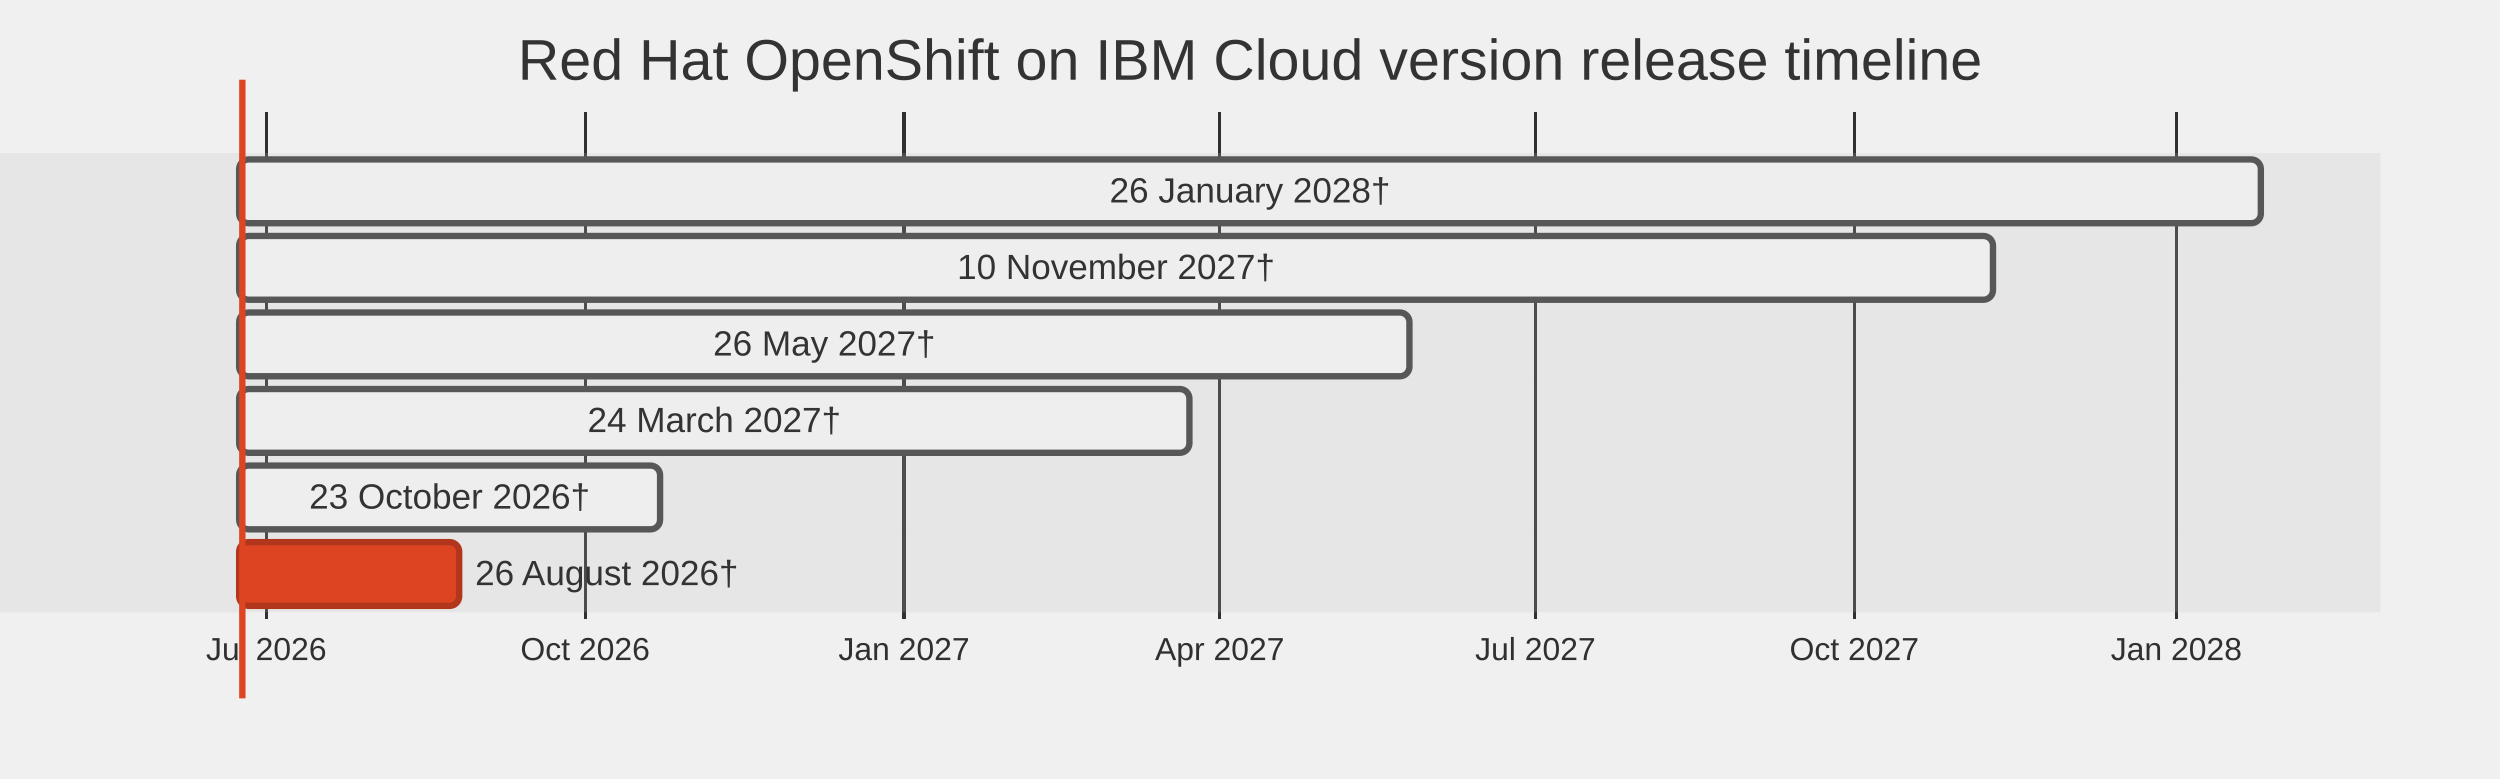
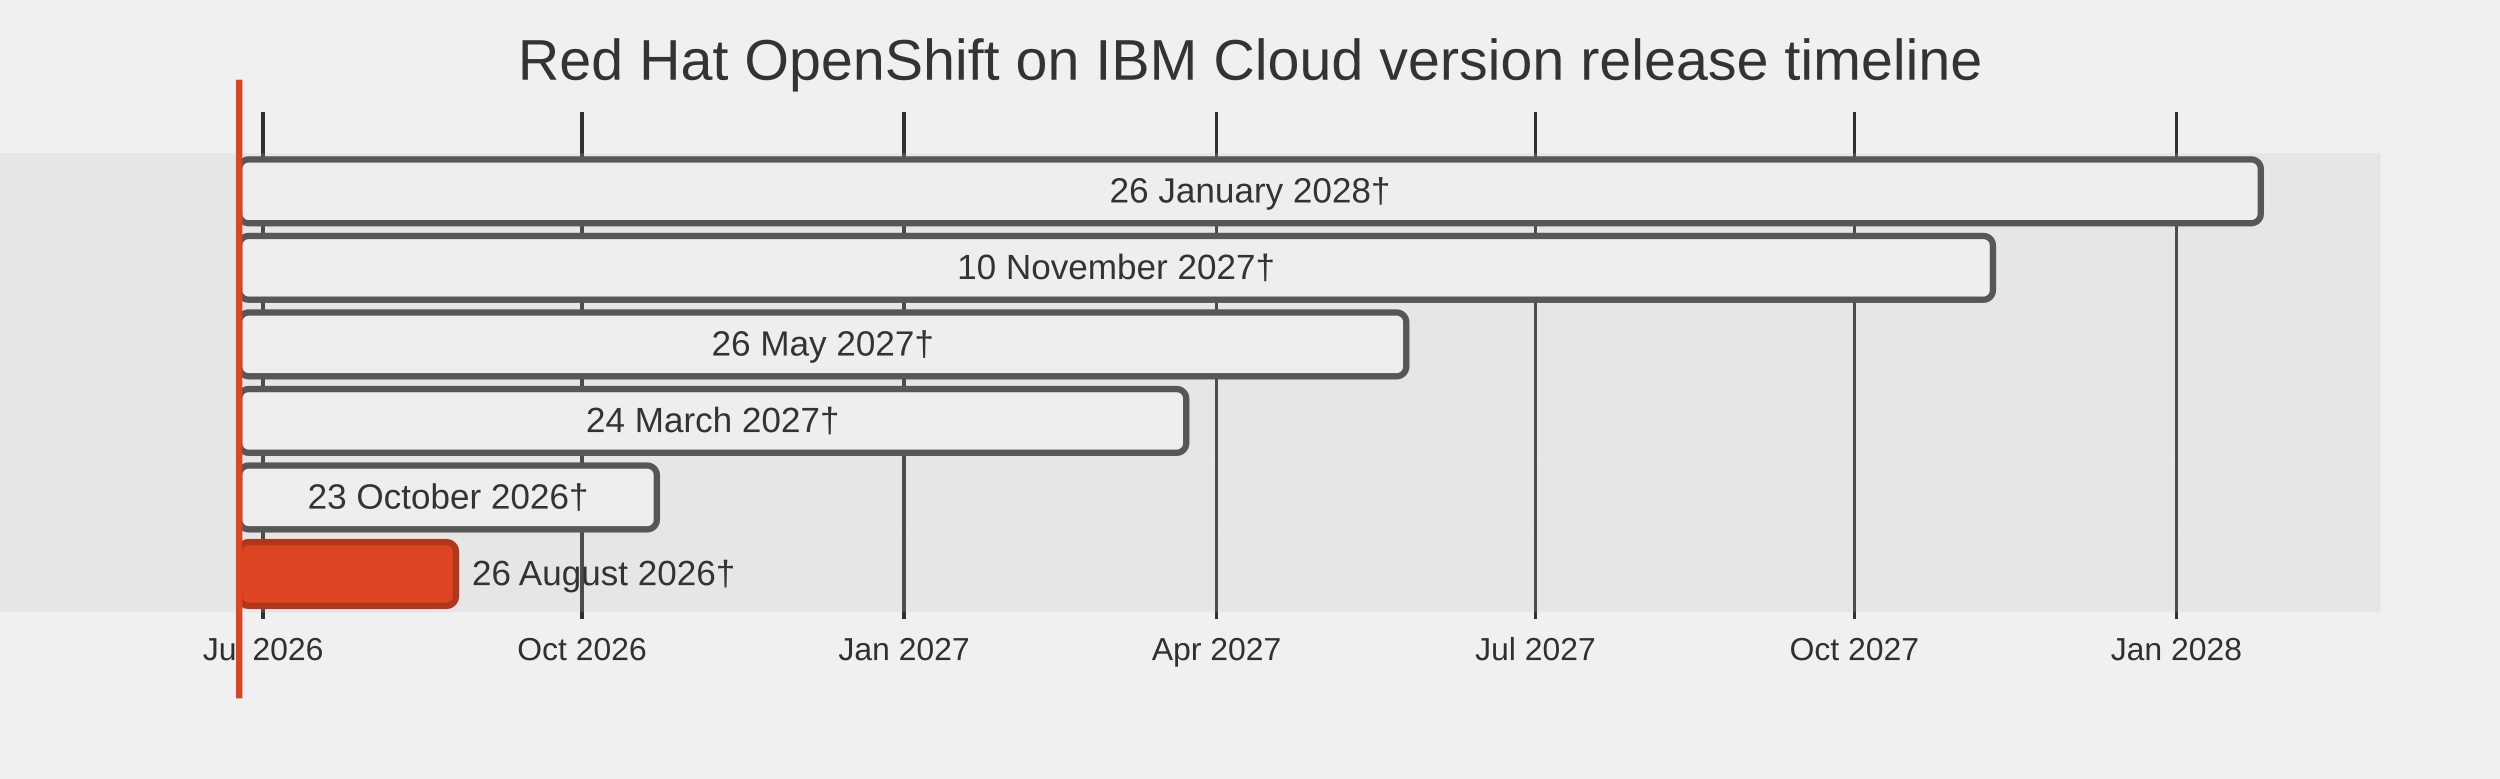
<svg xmlns="http://www.w3.org/2000/svg" id="my-svg" width="100%" viewBox="0 0 784 244" style="max-width: 784px; background-color: white;" role="graphics-document document" aria-roledescription="gantt">
  <style>#my-svg{font-family:"trebuchet ms",verdana,arial,sans-serif;font-size:16px;fill:#000000;}@keyframes edge-animation-frame{from{stroke-dashoffset:0;}}@keyframes dash{to{stroke-dashoffset:0;}}#my-svg .edge-animation-slow{stroke-dasharray:9,5!important;stroke-dashoffset:900;animation:dash 50s linear infinite;stroke-linecap:round;}#my-svg .edge-animation-fast{stroke-dasharray:9,5!important;stroke-dashoffset:900;animation:dash 20s linear infinite;stroke-linecap:round;}#my-svg .error-icon{fill:#552222;}#my-svg .error-text{fill:#552222;stroke:#552222;}#my-svg .edge-thickness-normal{stroke-width:1px;}#my-svg .edge-thickness-thick{stroke-width:3.5px;}#my-svg .edge-pattern-solid{stroke-dasharray:0;}#my-svg .edge-thickness-invisible{stroke-width:0;fill:none;}#my-svg .edge-pattern-dashed{stroke-dasharray:3;}#my-svg .edge-pattern-dotted{stroke-dasharray:2;}#my-svg .marker{fill:#666;stroke:#666;}#my-svg .marker.cross{stroke:#666;}#my-svg svg{font-family:"trebuchet ms",verdana,arial,sans-serif;font-size:16px;}#my-svg p{margin:0;}#my-svg .mermaid-main-font{font-family:"trebuchet ms",verdana,arial,sans-serif;}#my-svg .exclude-range{fill:#eeeeee;}#my-svg .section{stroke:none;opacity:0.2;}#my-svg .section0{fill:hsl(0, 0%, 73.922%);}#my-svg .section2{fill:hsl(0, 0%, 73.922%);}#my-svg .section1,#my-svg .section3{fill:white;opacity:0.2;}#my-svg .sectionTitle0{fill:#333;}#my-svg .sectionTitle1{fill:#333;}#my-svg .sectionTitle2{fill:#333;}#my-svg .sectionTitle3{fill:#333;}#my-svg .sectionTitle{text-anchor:start;font-family:"trebuchet ms",verdana,arial,sans-serif;}#my-svg .grid .tick{stroke:hsl(0, 0%, 90%);opacity:0.8;shape-rendering:crispEdges;}#my-svg .grid .tick text{font-family:"trebuchet ms",verdana,arial,sans-serif;fill:#000000;}#my-svg .grid path{stroke-width:0;}#my-svg .today{fill:none;stroke:#d42;stroke-width:2px;}#my-svg .task{stroke-width:2;}#my-svg .taskText{text-anchor:middle;font-family:"trebuchet ms",verdana,arial,sans-serif;}#my-svg .taskTextOutsideRight{fill:#333;text-anchor:start;font-family:"trebuchet ms",verdana,arial,sans-serif;}#my-svg .taskTextOutsideLeft{fill:#333;text-anchor:end;}#my-svg .task.clickable{cursor:pointer;}#my-svg .taskText.clickable{cursor:pointer;fill:#003163!important;font-weight:bold;}#my-svg .taskTextOutsideLeft.clickable{cursor:pointer;fill:#003163!important;font-weight:bold;}#my-svg .taskTextOutsideRight.clickable{cursor:pointer;fill:#003163!important;font-weight:bold;}#my-svg .taskText0,#my-svg .taskText1,#my-svg .taskText2,#my-svg .taskText3{fill:white;}#my-svg .task0,#my-svg .task1,#my-svg .task2,#my-svg .task3{fill:#707070;stroke:hsl(0, 0%, 33.922%);}#my-svg .taskTextOutside0,#my-svg .taskTextOutside2{fill:#333;}#my-svg .taskTextOutside1,#my-svg .taskTextOutside3{fill:#333;}#my-svg .active0,#my-svg .active1,#my-svg .active2,#my-svg .active3{fill:#eee;stroke:hsl(0, 0%, 33.922%);}#my-svg .activeText0,#my-svg .activeText1,#my-svg .activeText2,#my-svg .activeText3{fill:#333!important;}#my-svg .done0,#my-svg .done1,#my-svg .done2,#my-svg .done3{stroke:#666;fill:#bbb;stroke-width:2;}#my-svg .doneText0,#my-svg .doneText1,#my-svg .doneText2,#my-svg .doneText3{fill:#333!important;}#my-svg .doneText0.taskTextOutsideLeft,#my-svg .doneText0.taskTextOutsideRight,#my-svg .doneText1.taskTextOutsideLeft,#my-svg .doneText1.taskTextOutsideRight,#my-svg .doneText2.taskTextOutsideLeft,#my-svg .doneText2.taskTextOutsideRight,#my-svg .doneText3.taskTextOutsideLeft,#my-svg .doneText3.taskTextOutsideRight{fill:#333!important;}#my-svg .crit0,#my-svg .crit1,#my-svg .crit2,#my-svg .crit3{stroke:hsl(10.909, 73.333%, 40%);fill:#d42;stroke-width:2;}#my-svg .activeCrit0,#my-svg .activeCrit1,#my-svg .activeCrit2,#my-svg .activeCrit3{stroke:hsl(10.909, 73.333%, 40%);fill:#eee;stroke-width:2;}#my-svg .doneCrit0,#my-svg .doneCrit1,#my-svg .doneCrit2,#my-svg .doneCrit3{stroke:hsl(10.909, 73.333%, 40%);fill:#bbb;stroke-width:2;cursor:pointer;shape-rendering:crispEdges;}#my-svg .milestone{transform:rotate(45deg) scale(0.8,0.8);}#my-svg .milestoneText{font-style:italic;}#my-svg .doneCritText0,#my-svg .doneCritText1,#my-svg .doneCritText2,#my-svg .doneCritText3{fill:#333!important;}#my-svg .doneCritText0.taskTextOutsideLeft,#my-svg .doneCritText0.taskTextOutsideRight,#my-svg .doneCritText1.taskTextOutsideLeft,#my-svg .doneCritText1.taskTextOutsideRight,#my-svg .doneCritText2.taskTextOutsideLeft,#my-svg .doneCritText2.taskTextOutsideRight,#my-svg .doneCritText3.taskTextOutsideLeft,#my-svg .doneCritText3.taskTextOutsideRight{fill:#333!important;}#my-svg .vert{stroke:#d42;}#my-svg .vertText{font-size:15px;text-anchor:middle;fill:#d42!important;}#my-svg .activeCritText0,#my-svg .activeCritText1,#my-svg .activeCritText2,#my-svg .activeCritText3{fill:#333!important;}#my-svg .titleText{text-anchor:middle;font-size:18px;fill:#333;font-family:"trebuchet ms",verdana,arial,sans-serif;}#my-svg .node .neo-node{stroke:#999;}#my-svg [data-look="neo"].node rect,#my-svg [data-look="neo"].cluster rect,#my-svg [data-look="neo"].node polygon{stroke:url(#my-svg-gradient);filter:drop-shadow( 1px 2px 2px rgba(185,185,185,1));}#my-svg [data-look="neo"].node path{stroke:url(#my-svg-gradient);stroke-width:1px;}#my-svg [data-look="neo"].node .outer-path{filter:drop-shadow( 1px 2px 2px rgba(185,185,185,1));}#my-svg [data-look="neo"].node .neo-line path{stroke:#999;filter:none;}#my-svg [data-look="neo"].node circle{stroke:url(#my-svg-gradient);filter:drop-shadow( 1px 2px 2px rgba(185,185,185,1));}#my-svg [data-look="neo"].node circle .state-start{fill:#000000;}#my-svg [data-look="neo"].icon-shape .icon{fill:url(#my-svg-gradient);filter:drop-shadow( 1px 2px 2px rgba(185,185,185,1));}#my-svg [data-look="neo"].icon-shape .icon-neo path{stroke:url(#my-svg-gradient);filter:drop-shadow( 1px 2px 2px rgba(185,185,185,1));}#my-svg :root{--mermaid-font-family:"trebuchet ms",verdana,arial,sans-serif;}</style>
  <g />
  <g class="grid" transform="translate(75, 194)" fill="none" font-size="10" font-family="sans-serif" text-anchor="middle">
    <path class="domain" stroke="currentColor" d="M0.5,-159V0.5H634.5V-159" />
-     <g class="tick" opacity="1" transform="translate(8.5,0)">
+     <g class="tick" opacity="1" transform="translate(7.5,0)">
      <line stroke="currentColor" y2="-159" />
      <text fill="#000" y="3" dy="1em" stroke="none" font-size="10" style="text-anchor: middle;">Jul 2026</text>
    </g>
-     <g class="tick" opacity="1" transform="translate(108.5,0)">
+     <g class="tick" opacity="1" transform="translate(107.5,0)">
      <line stroke="currentColor" y2="-159" />
      <text fill="#000" y="3" dy="1em" stroke="none" font-size="10" style="text-anchor: middle;">Oct 2026</text>
    </g>
    <g class="tick" opacity="1" transform="translate(208.5,0)">
      <line stroke="currentColor" y2="-159" />
      <text fill="#000" y="3" dy="1em" stroke="none" font-size="10" style="text-anchor: middle;">Jan 2027</text>
    </g>
-     <g class="tick" opacity="1" transform="translate(307.5,0)">
+     <g class="tick" opacity="1" transform="translate(306.5,0)">
      <line stroke="currentColor" y2="-159" />
      <text fill="#000" y="3" dy="1em" stroke="none" font-size="10" style="text-anchor: middle;">Apr 2027</text>
    </g>
    <g class="tick" opacity="1" transform="translate(406.5,0)">
      <line stroke="currentColor" y2="-159" />
      <text fill="#000" y="3" dy="1em" stroke="none" font-size="10" style="text-anchor: middle;">Jul 2027</text>
    </g>
    <g class="tick" opacity="1" transform="translate(506.5,0)">
      <line stroke="currentColor" y2="-159" />
      <text fill="#000" y="3" dy="1em" stroke="none" font-size="10" style="text-anchor: middle;">Oct 2027</text>
    </g>
    <g class="tick" opacity="1" transform="translate(607.5,0)">
      <line stroke="currentColor" y2="-159" />
      <text fill="#000" y="3" dy="1em" stroke="none" font-size="10" style="text-anchor: middle;">Jan 2028</text>
    </g>
  </g>
  <g>
    <rect x="0" y="48" width="746.5" height="24" class="section section0" />
    <rect x="0" y="72" width="746.5" height="24" class="section section0" />
    <rect x="0" y="96" width="746.5" height="24" class="section section0" />
    <rect x="0" y="120" width="746.5" height="24" class="section section0" />
    <rect x="0" y="144" width="746.5" height="24" class="section section0" />
    <rect x="0" y="168" width="746.5" height="24" class="section section0" />
  </g>
  <g>
    <rect id="my-svg-task1" rx="3" ry="3" x="75" y="50" width="634" height="20" transform-origin="392px 60px" class="task active0" />
    <rect id="my-svg-task2" rx="3" ry="3" x="75" y="74" width="550" height="20" transform-origin="350px 84px" class="task active0" />
-     <rect id="my-svg-task3" rx="3" ry="3" x="75" y="98" width="367" height="20" transform-origin="258.5px 108px" class="task active0" />
-     <rect id="my-svg-task4" rx="3" ry="3" x="75" y="122" width="298" height="20" transform-origin="224px 132px" class="task active0" />
-     <rect id="my-svg-task5" rx="3" ry="3" x="75" y="146" width="132" height="20" transform-origin="141px 156px" class="task active0" />
-     <rect id="my-svg-task6" rx="3" ry="3" x="75" y="170" width="69" height="20" transform-origin="109.5px 180px" class="task crit0" />
+     <rect id="my-svg-task3" rx="3" ry="3" x="75" y="98" width="366" height="20" transform-origin="258px 108px" class="task active0" />
+     <rect id="my-svg-task4" rx="3" ry="3" x="75" y="122" width="297" height="20" transform-origin="223.5px 132px" class="task active0" />
+     <rect id="my-svg-task5" rx="3" ry="3" x="75" y="146" width="131" height="20" transform-origin="140.5px 156px" class="task active0" />
+     <rect id="my-svg-task6" rx="3" ry="3" x="75" y="170" width="68" height="20" transform-origin="109px 180px" class="task crit0" />
    <text id="my-svg-task1-text" font-size="11" x="392" y="63.5" class="taskText taskText0 activeText0 width-96.685546875">26 January 2028†    </text>
    <text id="my-svg-task2-text" font-size="11" x="350" y="87.5" class="taskText taskText0 activeText0 width-112.2080078125">10 November 2027†   </text>
-     <text id="my-svg-task3-text" font-size="11" x="258.5" y="111.5" class="taskText taskText0 activeText0 width-77.7255859375">26 May 2027†        </text>
-     <text id="my-svg-task4-text" font-size="11" x="224" y="135.5" class="taskText taskText0 activeText0 width-88.51611328125">24 March 2027†      </text>
-     <text id="my-svg-task5-text" font-size="11" x="141" y="159.5" class="taskText taskText0 activeText0 width-99.005859375">23 October 2026†    </text>
-     <text id="my-svg-task6-text" font-size="11" x="149" y="183.5" class="taskTextOutsideRight taskTextOutside0  critText0 width-93.47900390625">26 August 2026†     </text>
+     <text id="my-svg-task3-text" font-size="11" x="258" y="111.5" class="taskText taskText0 activeText0 width-77.7255859375">26 May 2027†        </text>
+     <text id="my-svg-task4-text" font-size="11" x="223.5" y="135.5" class="taskText taskText0 activeText0 width-88.51611328125">24 March 2027†      </text>
+     <text id="my-svg-task5-text" font-size="11" x="140.5" y="159.5" class="taskText taskText0 activeText0 width-99.005859375">23 October 2026†    </text>
+     <text id="my-svg-task6-text" font-size="11" x="148" y="183.5" class="taskTextOutsideRight taskTextOutside0  critText0 width-93.47900390625">26 August 2026†     </text>
  </g>
  <g>
    <text dy="0em" x="10" y="122" font-size="11" class="sectionTitle sectionTitle0">
      <tspan alignment-baseline="central" x="10" />
    </text>
  </g>
  <g class="today">
-     <line x1="76" x2="76" y1="25" y2="219" class="today" />
+     <line x1="75" x2="75" y1="25" y2="219" class="today" />
  </g>
  <text x="392" y="25" class="titleText">Red Hat OpenShift on IBM Cloud version release timeline</text>
</svg>
